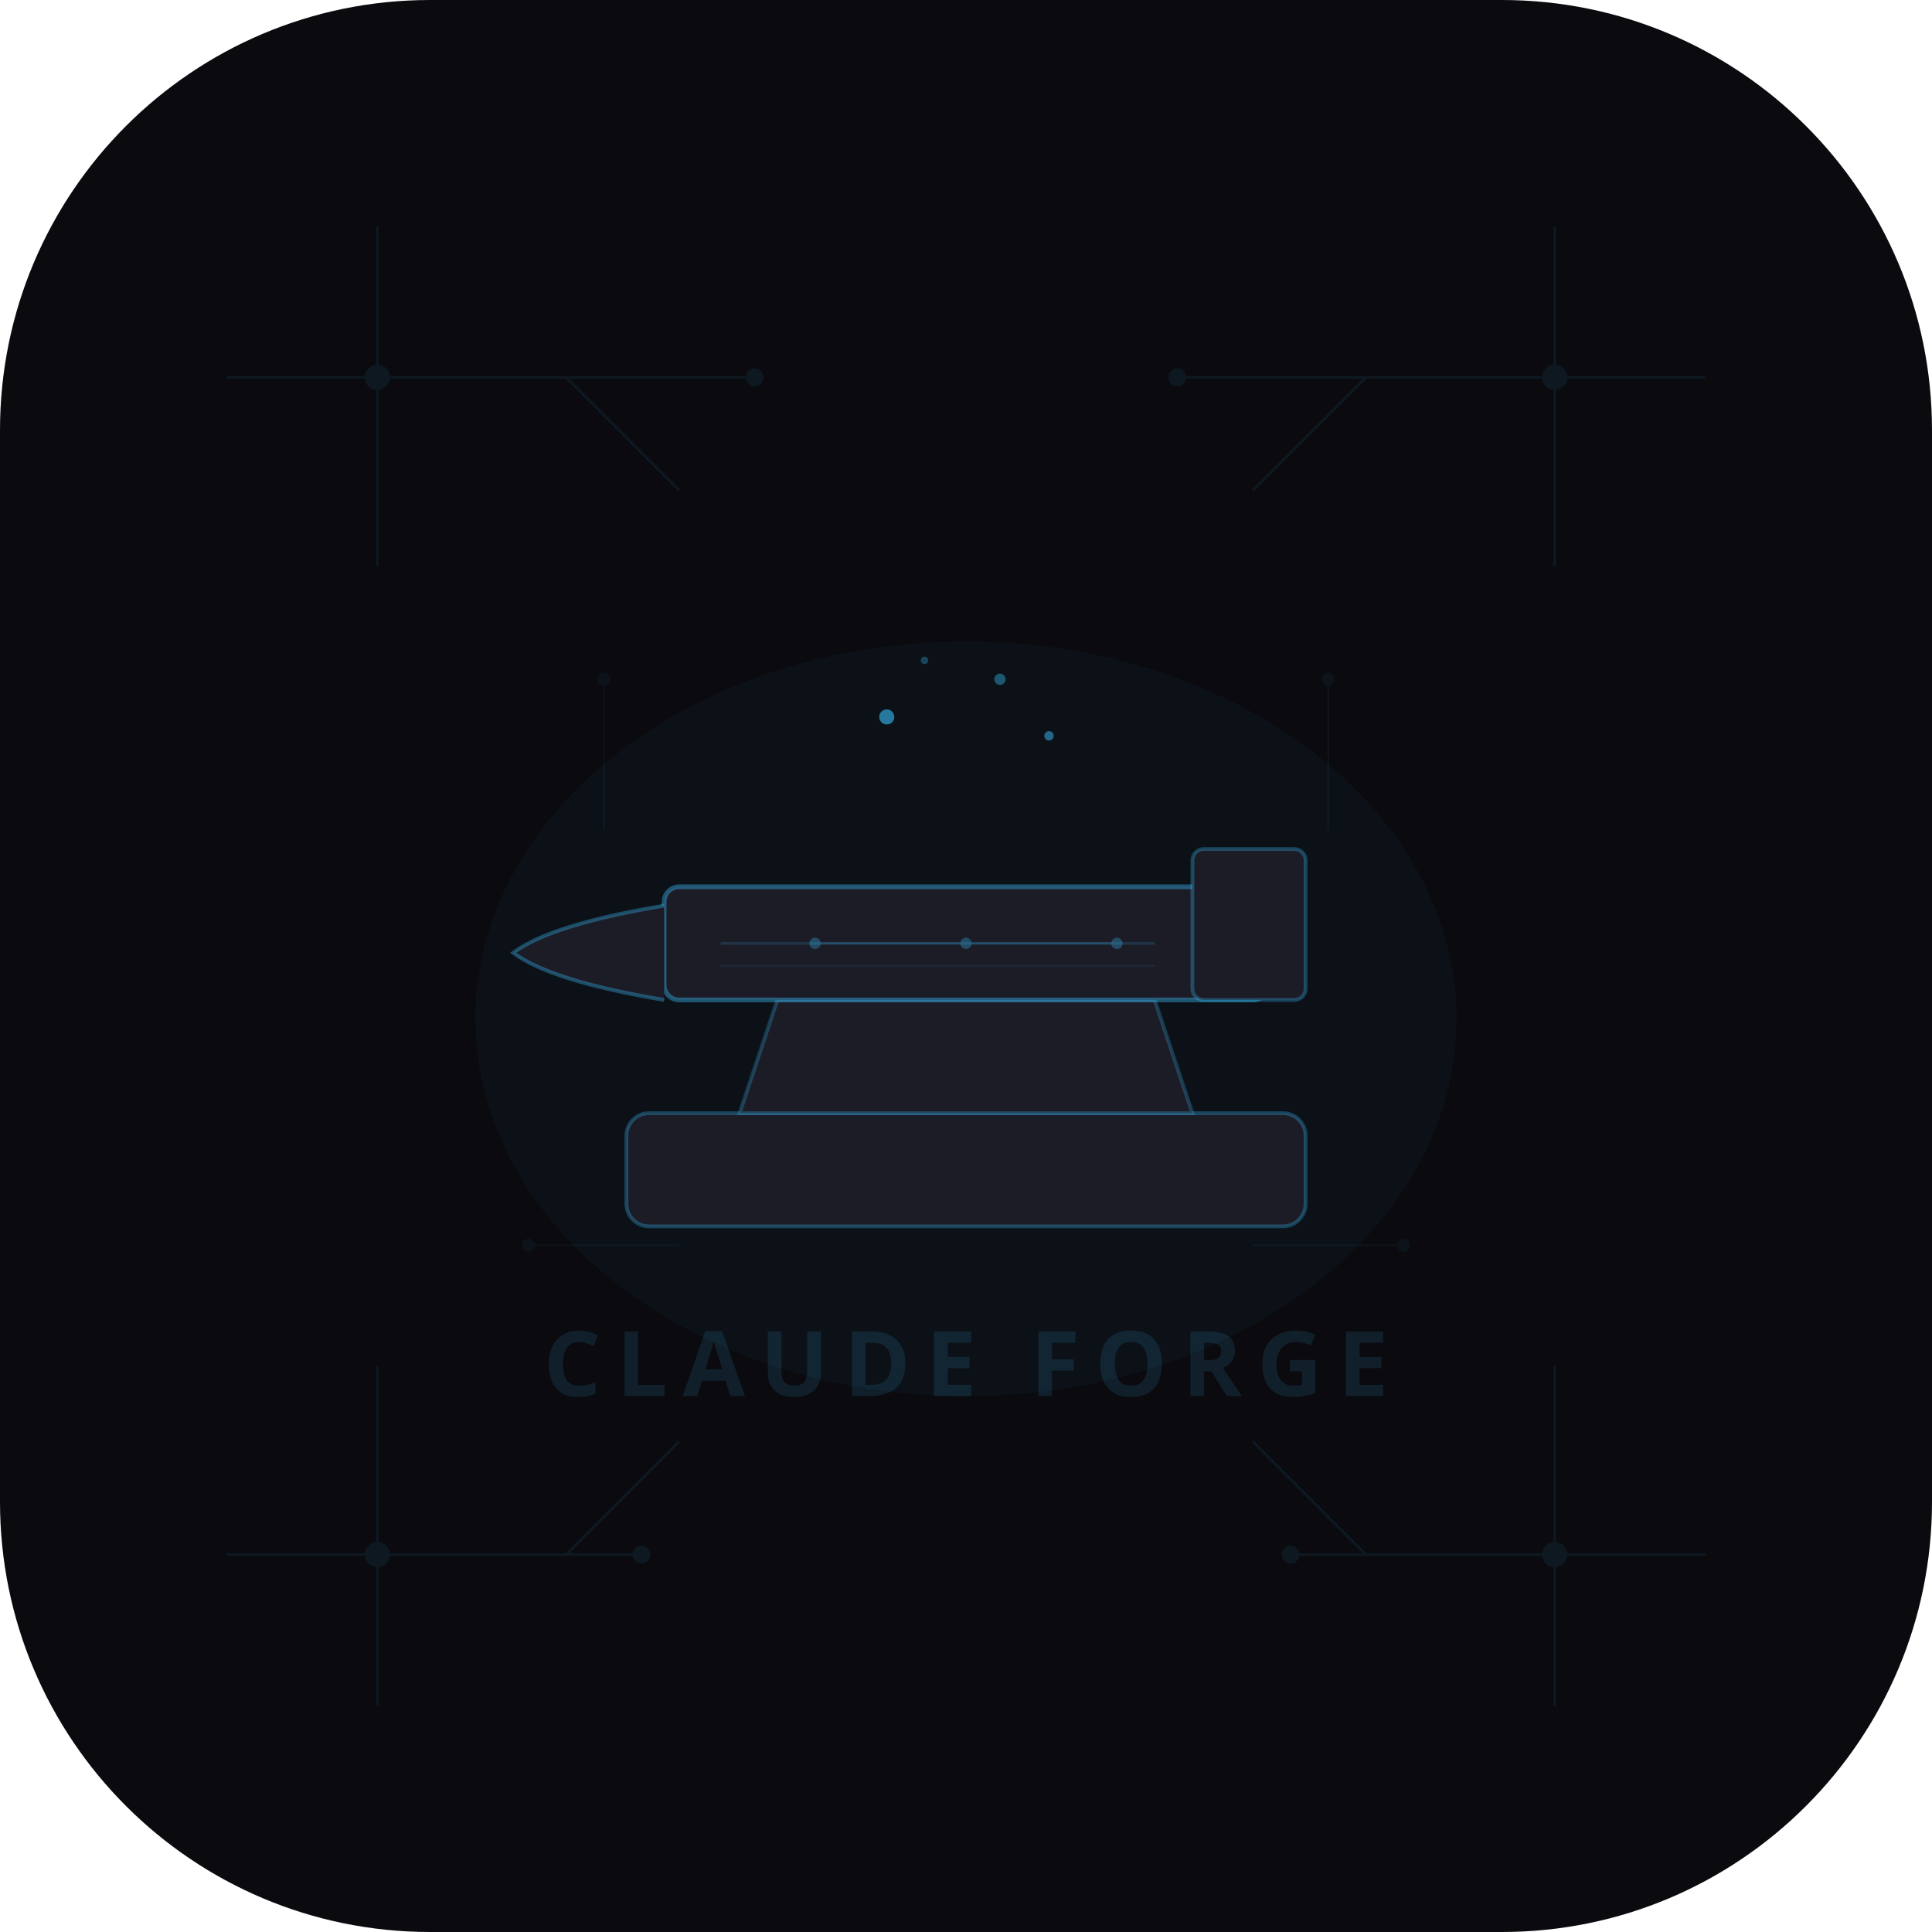
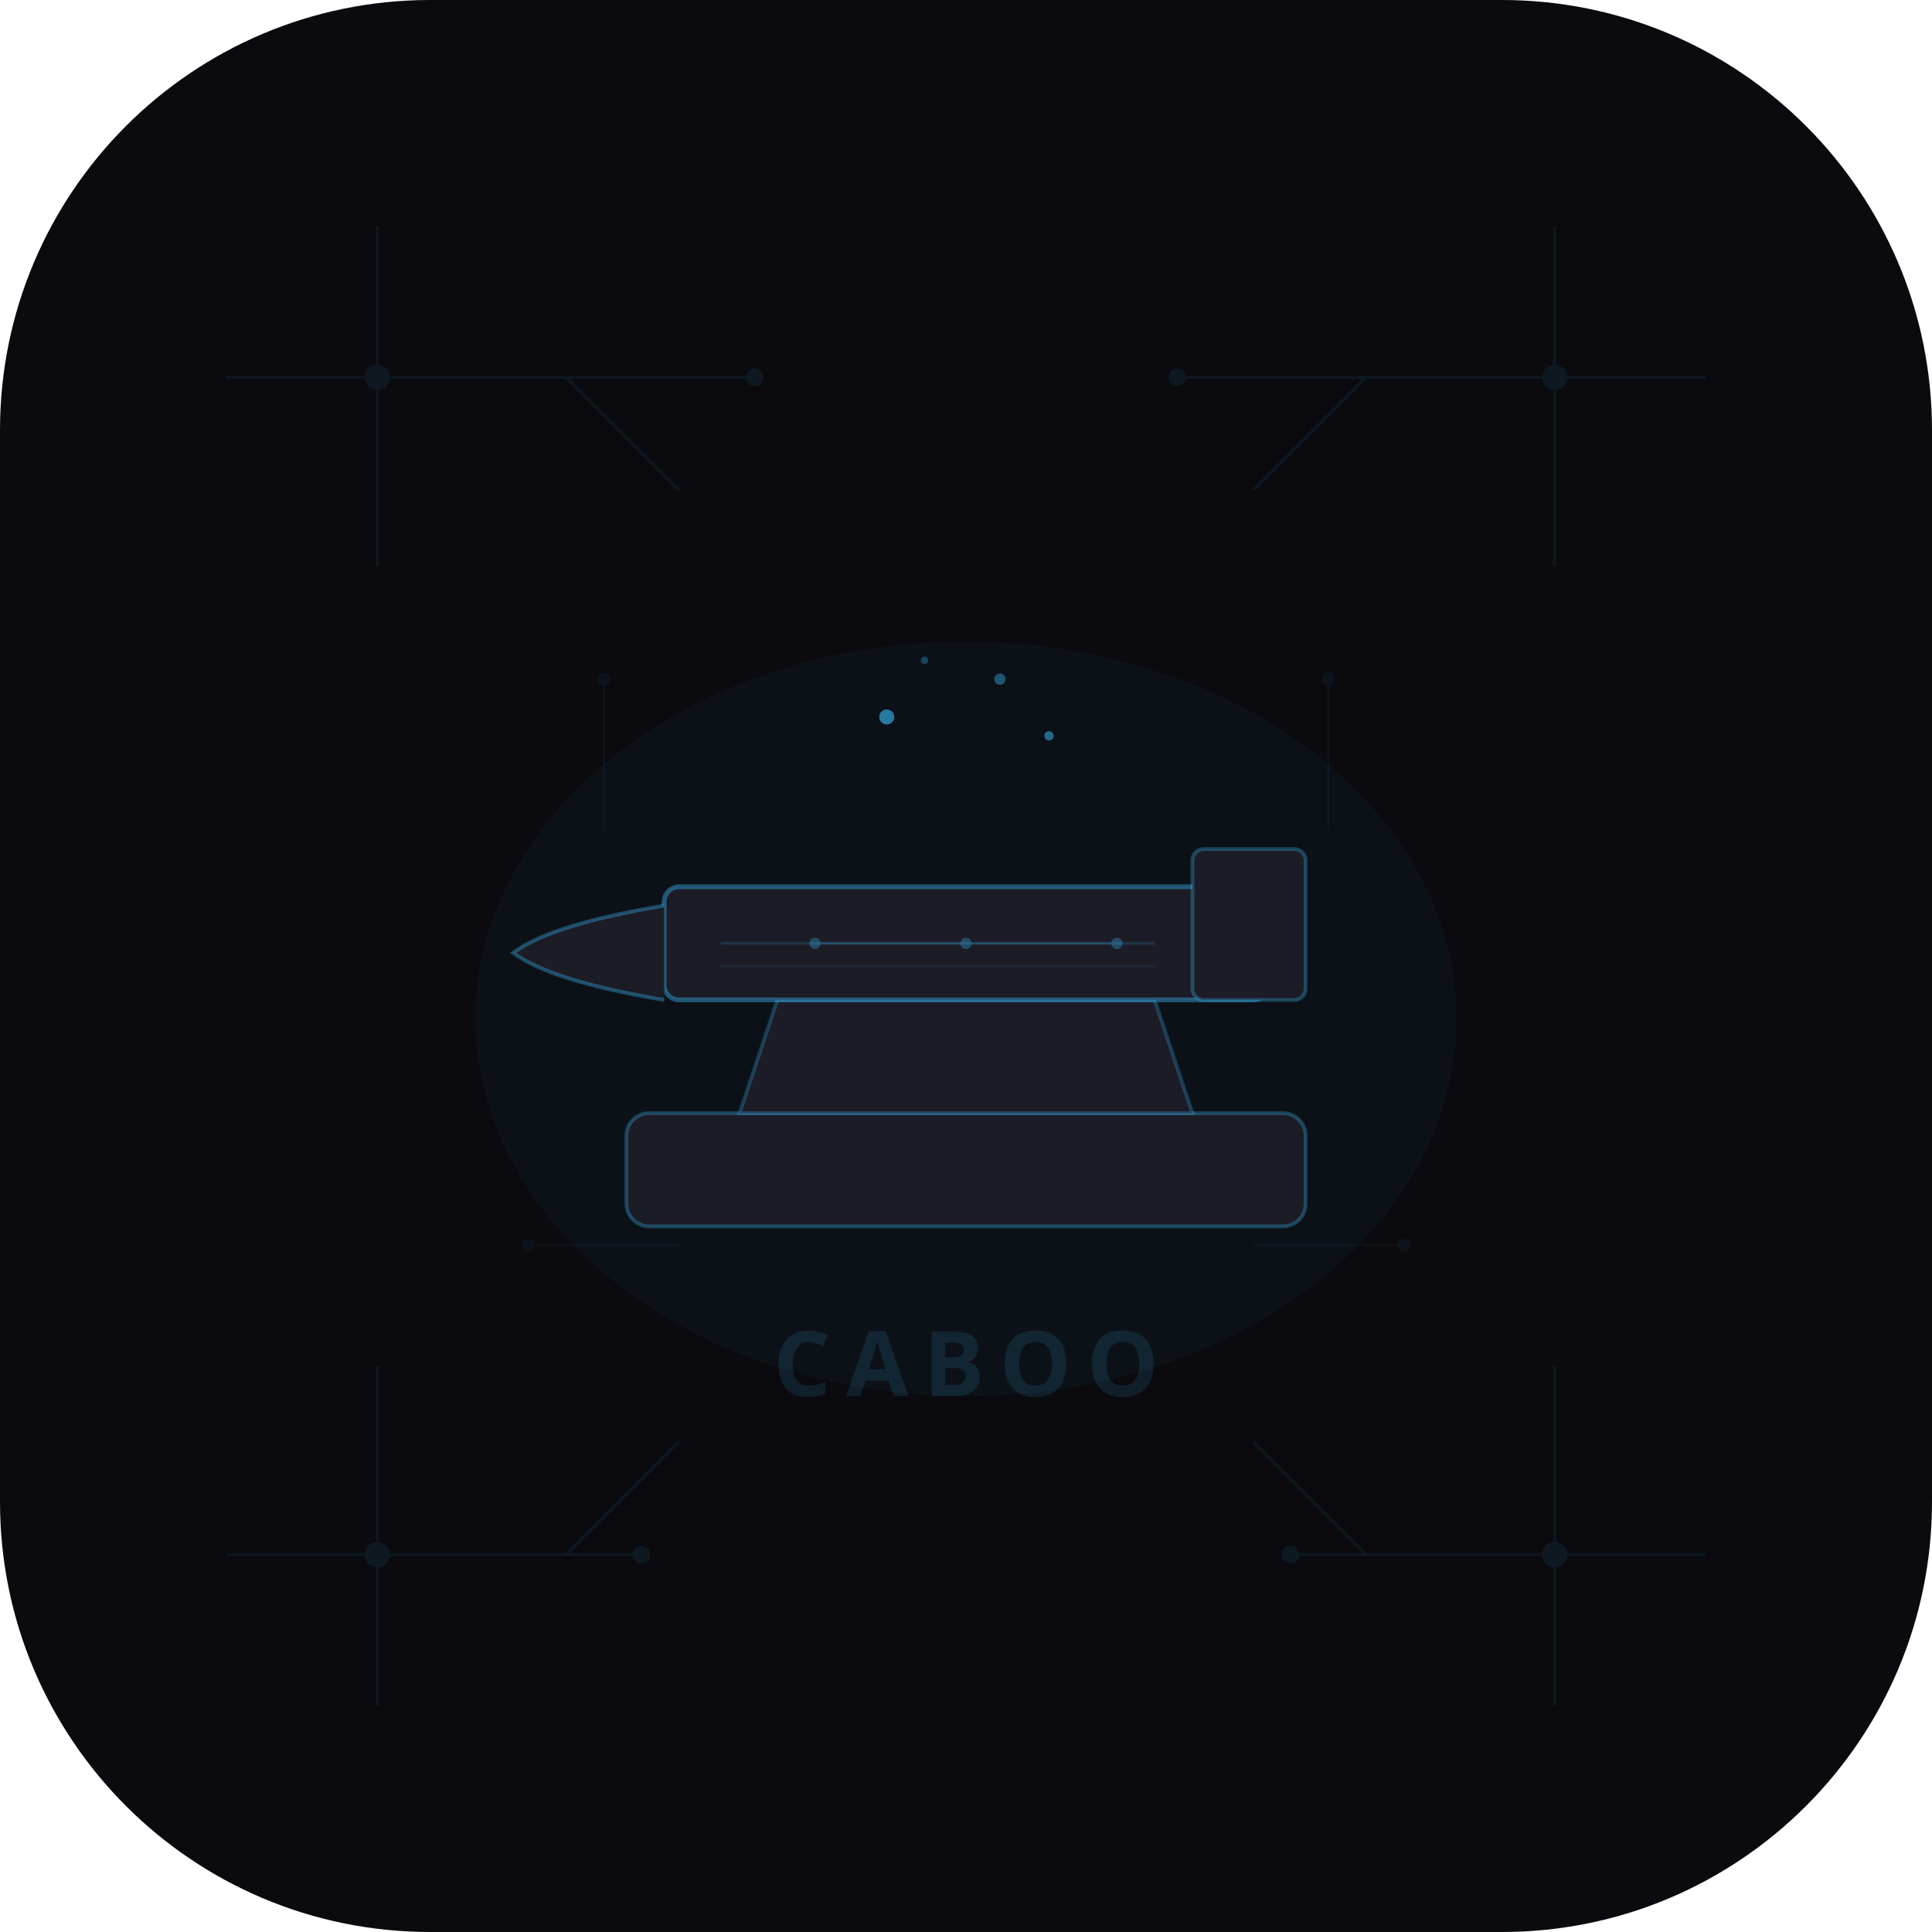
<svg xmlns="http://www.w3.org/2000/svg" viewBox="0 0 1024 1024" fill="none">
  <rect width="1024" height="1024" rx="228" fill="#0a0a0f" />
  <g stroke="#38bdf8" stroke-width="1.5" opacity="0.08">
    <line x1="120" y1="200" x2="400" y2="200" />
    <line x1="624" y1="200" x2="904" y2="200" />
    <line x1="120" y1="824" x2="340" y2="824" />
    <line x1="684" y1="824" x2="904" y2="824" />
    <line x1="200" y1="120" x2="200" y2="300" />
    <line x1="824" y1="120" x2="824" y2="300" />
    <line x1="200" y1="724" x2="200" y2="904" />
    <line x1="824" y1="724" x2="824" y2="904" />
    <line x1="300" y1="200" x2="360" y2="260" />
    <line x1="724" y1="200" x2="664" y2="260" />
    <line x1="300" y1="824" x2="360" y2="764" />
    <line x1="724" y1="824" x2="664" y2="764" />
    <circle cx="200" cy="200" r="6" fill="#38bdf8" />
    <circle cx="824" cy="200" r="6" fill="#38bdf8" />
    <circle cx="200" cy="824" r="6" fill="#38bdf8" />
    <circle cx="824" cy="824" r="6" fill="#38bdf8" />
    <circle cx="400" cy="200" r="4" fill="#38bdf8" />
    <circle cx="624" cy="200" r="4" fill="#38bdf8" />
    <circle cx="340" cy="824" r="4" fill="#38bdf8" />
    <circle cx="684" cy="824" r="4" fill="#38bdf8" />
  </g>
  <g stroke="#38bdf8" stroke-width="1" opacity="0.05">
    <line x1="320" y1="360" x2="320" y2="440" />
    <line x1="704" y1="360" x2="704" y2="440" />
    <line x1="280" y1="660" x2="360" y2="660" />
    <line x1="664" y1="660" x2="744" y2="660" />
    <circle cx="320" cy="360" r="3" fill="#38bdf8" />
    <circle cx="704" cy="360" r="3" fill="#38bdf8" />
    <circle cx="280" cy="660" r="3" fill="#38bdf8" />
    <circle cx="744" cy="660" r="3" fill="#38bdf8" />
  </g>
  <ellipse cx="512" cy="540" rx="260" ry="200" fill="#38bdf8" opacity="0.04" />
  <g transform="translate(512, 490)">
    <rect x="-180" y="100" width="360" height="60" rx="12" fill="#1c1c27" stroke="#38bdf8" stroke-width="2" stroke-opacity="0.3" />
    <path d="M-120 100 L-100 40 L100 40 L120 100 Z" fill="#1c1c27" stroke="#38bdf8" stroke-width="2" stroke-opacity="0.25" />
    <rect x="-160" y="-20" width="320" height="60" rx="8" fill="#1c1c27" stroke="#38bdf8" stroke-width="2.5" stroke-opacity="0.4" />
    <path d="M-160 -10 Q-220 0 -240 15 Q-220 30 -160 40" fill="#1c1c27" stroke="#38bdf8" stroke-width="2" stroke-opacity="0.35" />
    <rect x="120" y="-40" width="60" height="80" rx="6" fill="#1c1c27" stroke="#38bdf8" stroke-width="2" stroke-opacity="0.3" />
    <line x1="-130" y1="10" x2="100" y2="10" stroke="#38bdf8" stroke-width="1.5" stroke-opacity="0.15" />
    <line x1="-130" y1="22" x2="100" y2="22" stroke="#38bdf8" stroke-width="1" stroke-opacity="0.08" />
    <circle cx="-80" cy="10" r="3" fill="#38bdf8" opacity="0.3" />
    <circle cx="0" cy="10" r="3" fill="#38bdf8" opacity="0.3" />
    <circle cx="80" cy="10" r="3" fill="#38bdf8" opacity="0.3" />
    <line x1="-77" y1="10" x2="-3" y2="10" stroke="#38bdf8" stroke-width="1" opacity="0.2" />
    <line x1="3" y1="10" x2="77" y2="10" stroke="#38bdf8" stroke-width="1" opacity="0.2" />
  </g>
  <g fill="#38bdf8">
    <circle cx="470" cy="380" r="4" opacity="0.6">
      <animate attributeName="opacity" values="0.6;0.1;0.6" dur="2s" repeatCount="indefinite" />
    </circle>
    <circle cx="530" cy="360" r="3" opacity="0.4">
      <animate attributeName="opacity" values="0.4;0.1;0.4" dur="1.8s" repeatCount="indefinite" begin="0.3s" />
    </circle>
    <circle cx="556" cy="390" r="2.5" opacity="0.5">
      <animate attributeName="opacity" values="0.5;0.1;0.5" dur="2.2s" repeatCount="indefinite" begin="0.6s" />
    </circle>
    <circle cx="490" cy="350" r="2" opacity="0.3">
      <animate attributeName="opacity" values="0.3;0.05;0.3" dur="1.5s" repeatCount="indefinite" begin="1s" />
    </circle>
  </g>
-   <text x="512" y="740" text-anchor="middle" font-family="system-ui, sans-serif" font-weight="700" font-size="48" fill="#38bdf8" opacity="0.12" letter-spacing="8">CLAUDE FORGE</text>
+   <text x="512" y="740" text-anchor="middle" font-family="system-ui, sans-serif" font-weight="700" font-size="48" fill="#38bdf8" opacity="0.12" letter-spacing="8">CABOO</text>
</svg>
